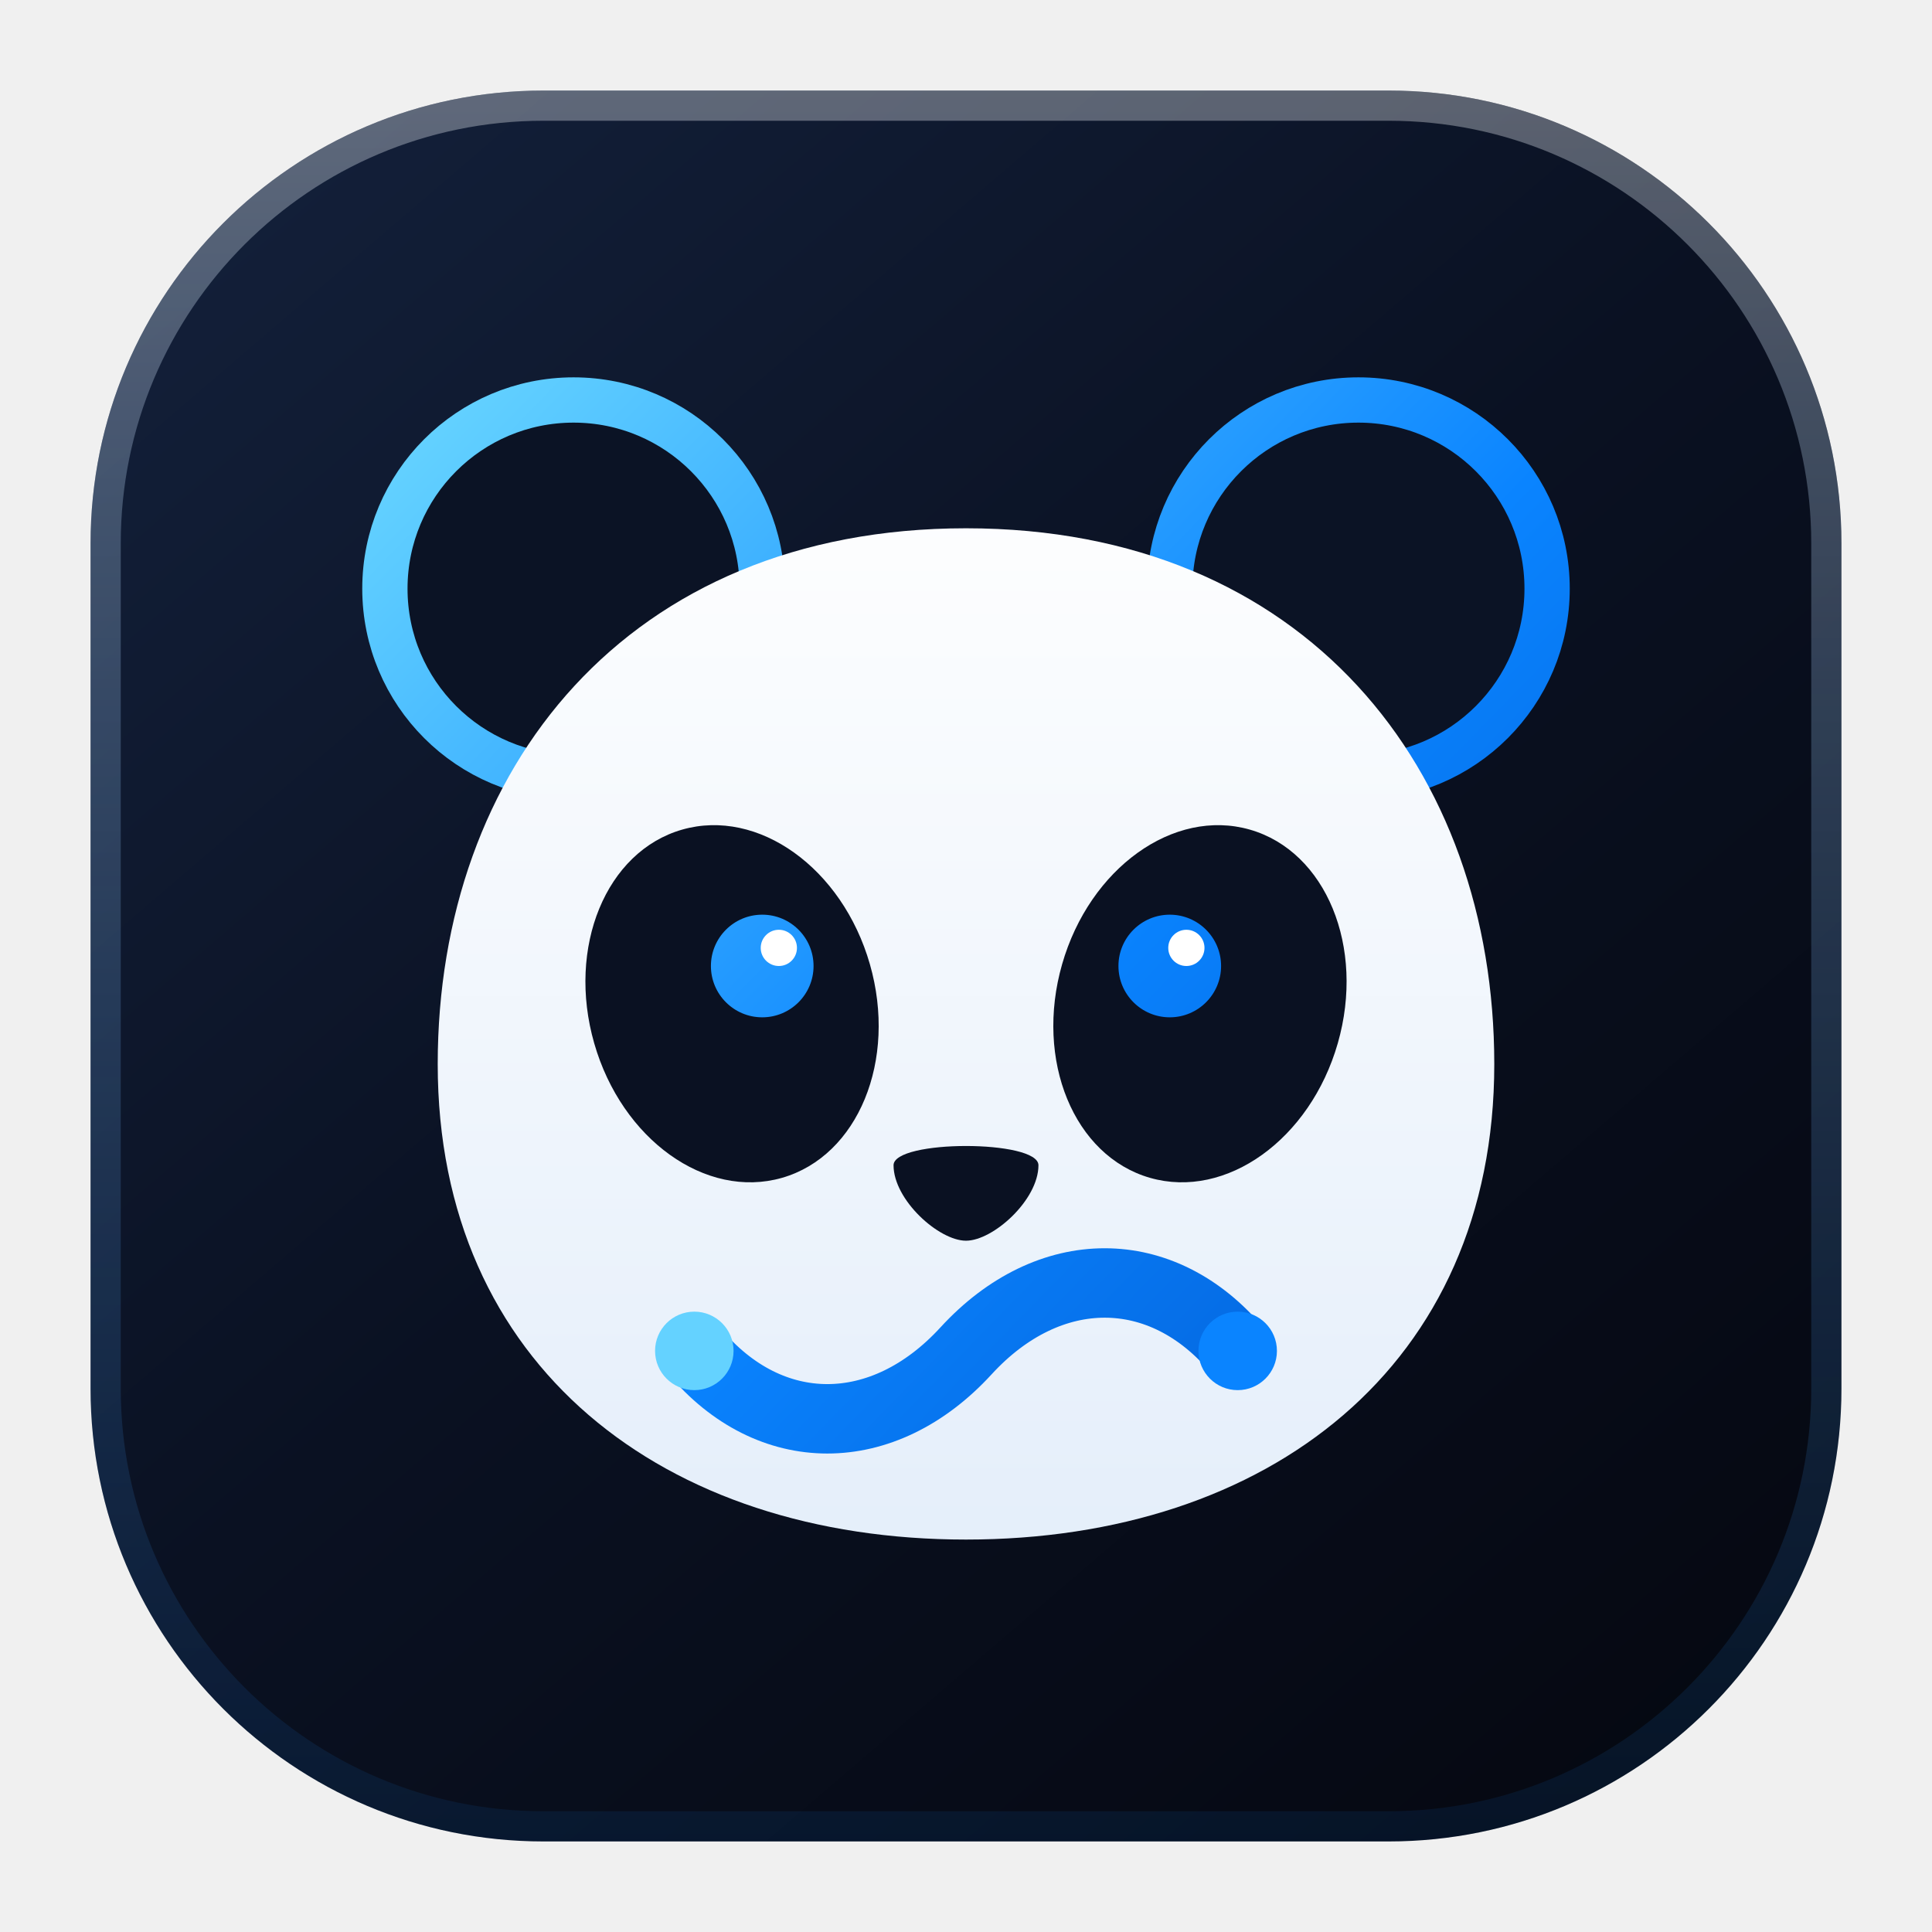
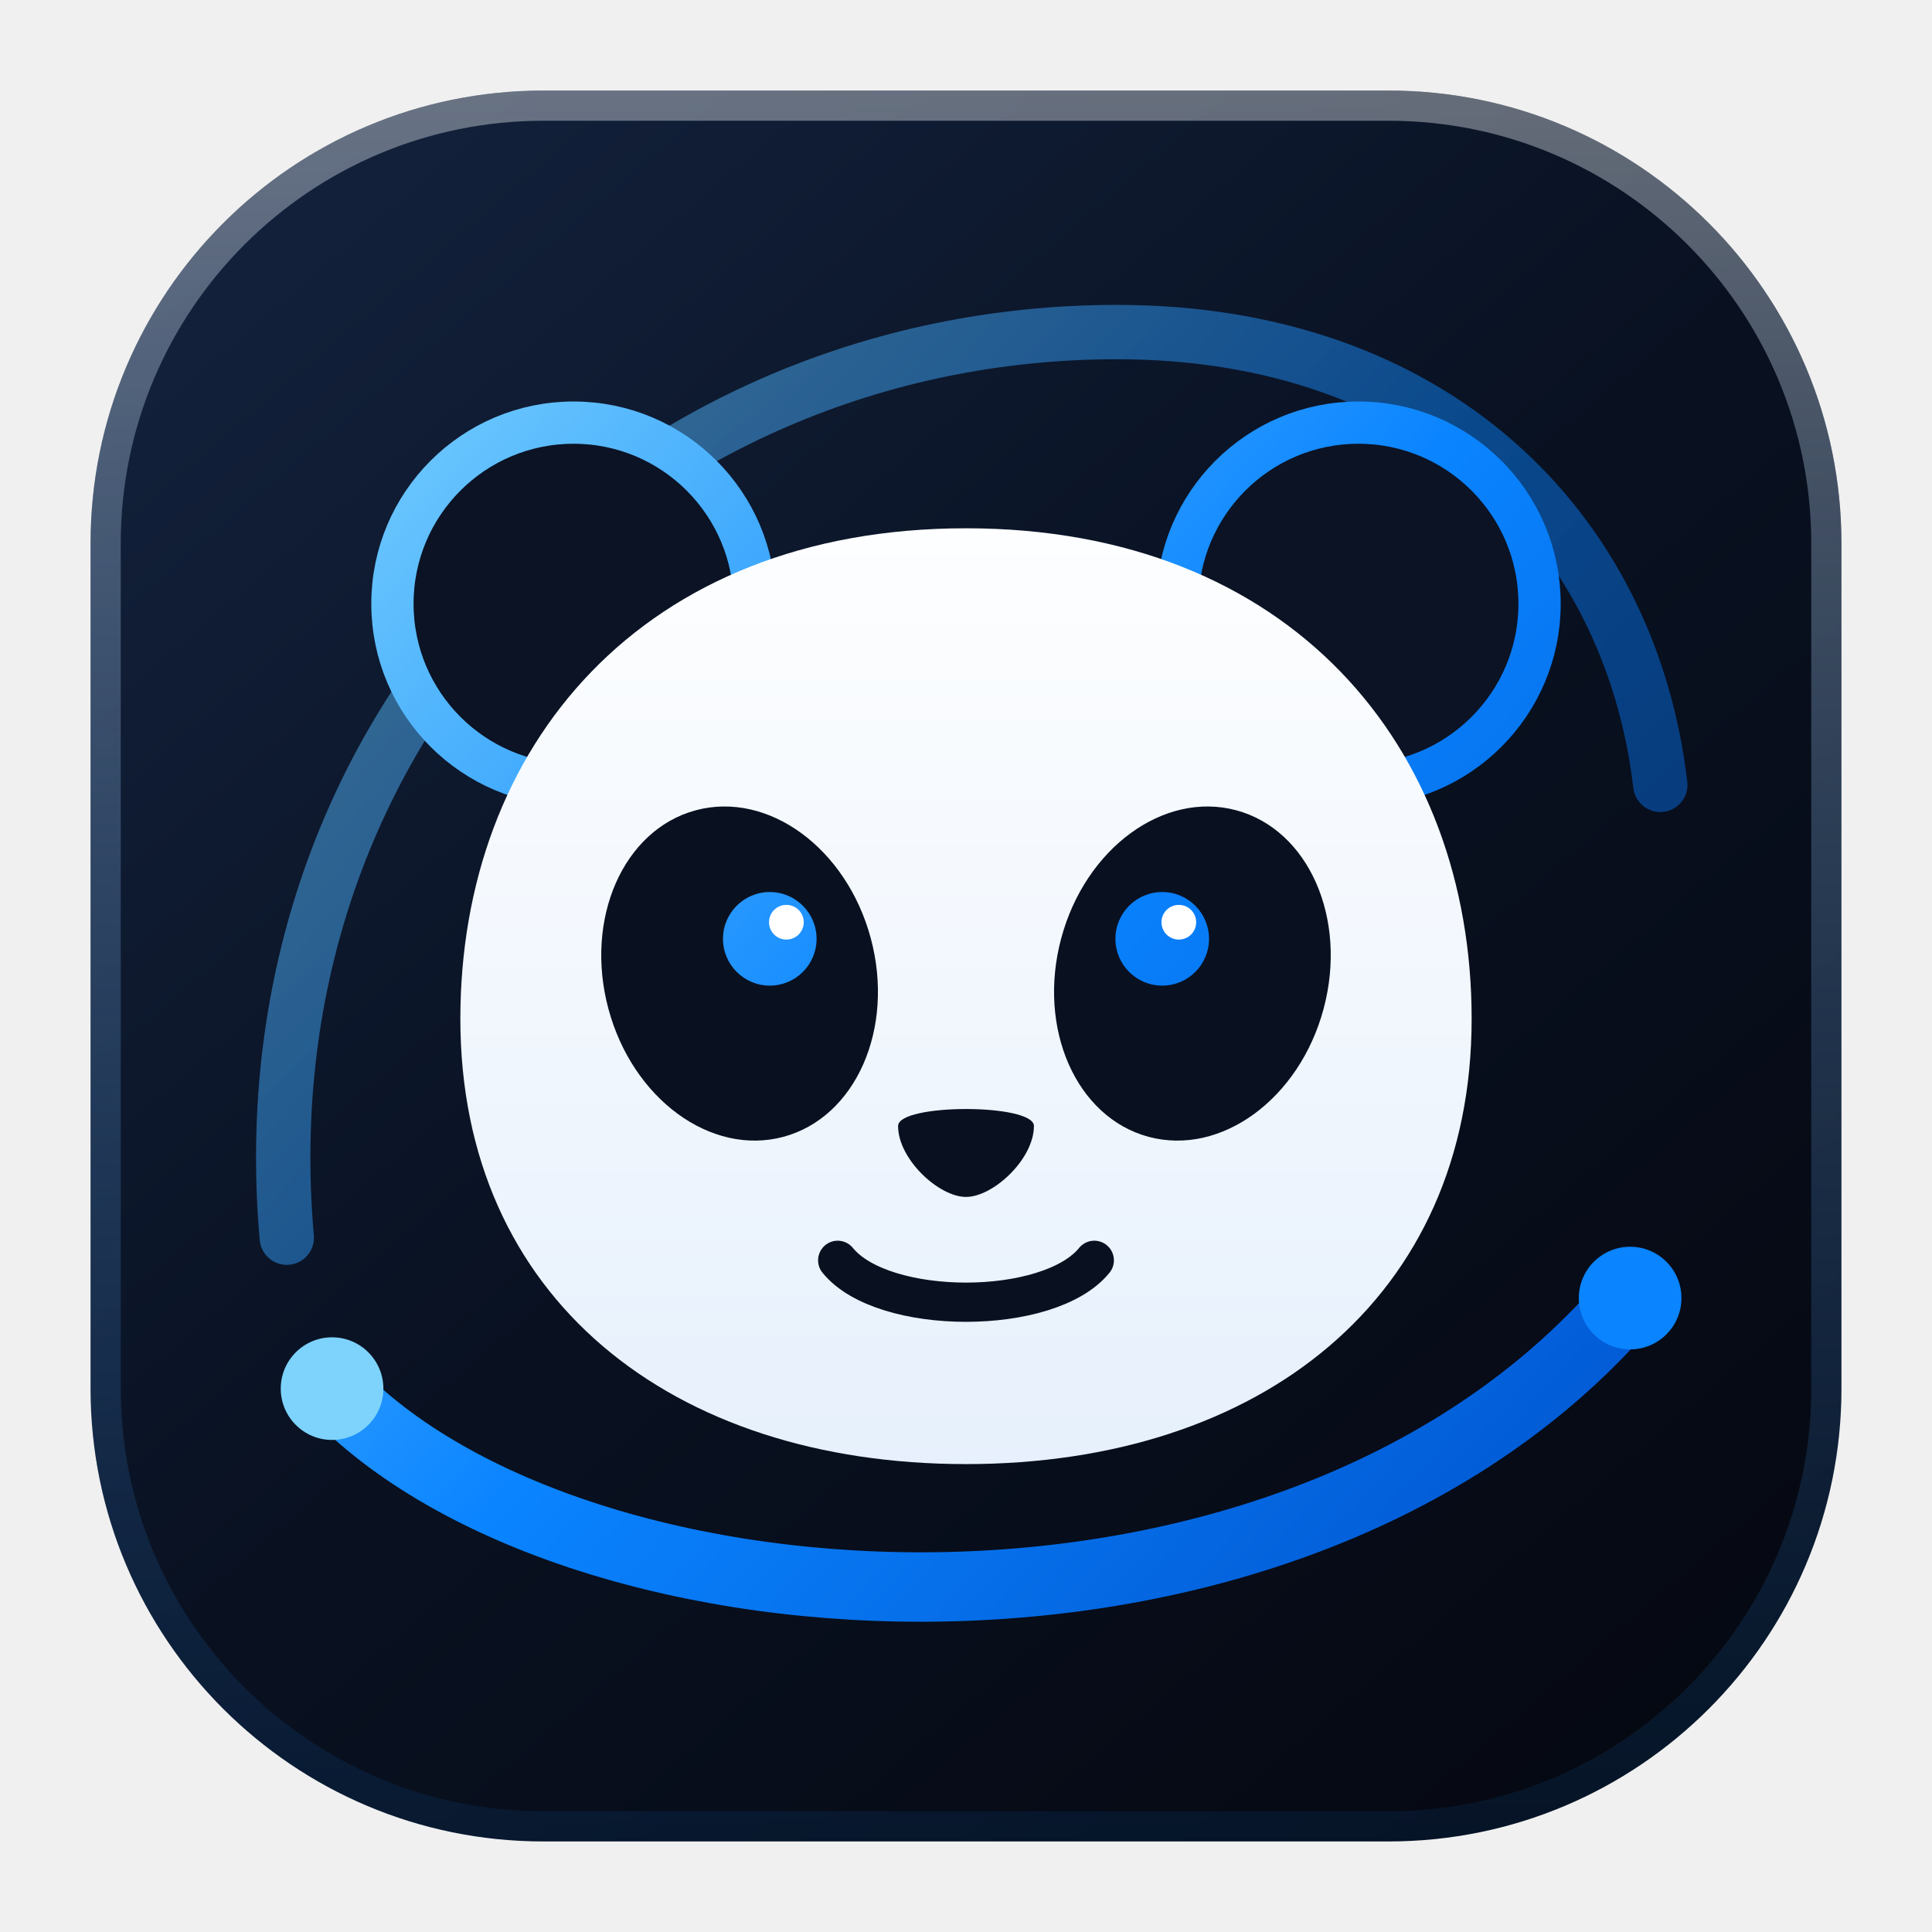
<svg xmlns="http://www.w3.org/2000/svg" viewBox="0 0 128 128" fill="none">
  <defs>
    <linearGradient id="ap-shell" x1="16" y1="8" x2="112" y2="120" gradientUnits="userSpaceOnUse">
-       <stop offset="0%" stop-color="#13203A" />
-       <stop offset="48%" stop-color="#0A1122" />
+       <stop offset="0%" stop-color="#13223D" />
+       <stop offset="50%" stop-color="#091121" />
      <stop offset="100%" stop-color="#050811" />
    </linearGradient>
    <linearGradient id="ap-rim" x1="64" y1="4" x2="64" y2="124" gradientUnits="userSpaceOnUse">
-       <stop offset="0%" stop-color="#FFFFFF" stop-opacity="0.34" />
+       <stop offset="0%" stop-color="#FFFFFF" stop-opacity="0.38" />
      <stop offset="100%" stop-color="#0A84FF" stop-opacity="0.08" />
    </linearGradient>
-     <linearGradient id="ap-pearl" x1="64" y1="28" x2="64" y2="104" gradientUnits="userSpaceOnUse">
+     <linearGradient id="ap-pearl" x1="64" y1="30" x2="64" y2="98" gradientUnits="userSpaceOnUse">
      <stop offset="0%" stop-color="#FFFFFF" />
-       <stop offset="100%" stop-color="#E4EEFA" />
+       <stop offset="100%" stop-color="#E6F0FC" />
    </linearGradient>
-     <linearGradient id="ap-ribbon" x1="26" y1="30" x2="102" y2="104" gradientUnits="userSpaceOnUse">
-       <stop offset="0%" stop-color="#64D2FF" />
-       <stop offset="52%" stop-color="#0A84FF" />
-       <stop offset="100%" stop-color="#0055CC" />
+     <linearGradient id="ap-ribbon" x1="18" y1="24" x2="110" y2="106" gradientUnits="userSpaceOnUse">
+       <stop offset="0%" stop-color="#7DD3FC" />
+       <stop offset="50%" stop-color="#0A84FF" />
+       <stop offset="100%" stop-color="#0052CC" />
    </linearGradient>
  </defs>
  <rect x="6" y="6" width="116" height="116" rx="30" fill="url(#ap-shell)" />
  <rect x="7" y="7" width="114" height="114" rx="29" stroke="url(#ap-rim)" stroke-width="2" />
-   <circle cx="38" cy="39" r="12.5" fill="#0B1325" stroke="url(#ap-ribbon)" stroke-width="3" />
-   <circle cx="90" cy="39" r="12.5" fill="#0B1325" stroke="url(#ap-ribbon)" stroke-width="3" />
-   <path d="M64 35 C 86.5 35, 99 51, 99 70.5 C 99 90.5, 84 102, 64 102 C 44 102, 29 90.5, 29 70.5 C 29 51, 41.5 35, 64 35 Z" fill="url(#ap-pearl)" />
-   <ellipse cx="48.5" cy="66.5" rx="9.5" ry="12" transform="rotate(-16 48.5 66.5)" fill="#0A1122" />
-   <ellipse cx="79.5" cy="66.5" rx="9.5" ry="12" transform="rotate(16 79.5 66.5)" fill="#0A1122" />
-   <circle cx="50.5" cy="64" r="3.4" fill="url(#ap-ribbon)" />
-   <circle cx="77.5" cy="64" r="3.4" fill="url(#ap-ribbon)" />
-   <circle cx="51.6" cy="62.8" r="1.2" fill="#FFFFFF" />
-   <circle cx="78.6" cy="62.8" r="1.2" fill="#FFFFFF" />
-   <path d="M59.2 77.2 C 59.2 75.5, 68.8 75.5, 68.8 77.2 C 68.8 79.5, 65.8 82.2, 64 82.2 C 62.2 82.2, 59.2 79.5, 59.2 77.2 Z" fill="#0A1122" />
-   <path d="M46 89.5 C 51 95.5, 58.5 95.5, 64 89.5 C 69.5 83.5, 77 83.5, 82 89.5" stroke="url(#ap-ribbon)" stroke-width="4.6" stroke-linecap="round" fill="none" />
-   <circle cx="46" cy="89.5" r="2.6" fill="#64D2FF" />
-   <circle cx="82" cy="89.5" r="2.6" fill="#0A84FF" />
+   <path d="M19 82 C 16 48, 42 22, 74 22 C 95 22, 108 35, 110 52" stroke="url(#ap-ribbon)" stroke-width="3.6" stroke-opacity="0.48" stroke-linecap="round" />
+   <circle cx="38" cy="40" r="12" fill="#0B1325" stroke="url(#ap-ribbon)" stroke-width="2.8" />
+   <circle cx="90" cy="40" r="12" fill="#0B1325" stroke="url(#ap-ribbon)" stroke-width="2.8" />
+   <path d="M64 35 C 85.5 35, 97.5 49.5, 97.5 67.5 C 97.5 86, 83.5 97, 64 97 C 44.5 97, 30.5 86, 30.5 67.5 C 30.5 49.5, 42.5 35, 64 35 Z" fill="url(#ap-pearl)" />
+   <ellipse cx="49" cy="64.5" rx="9" ry="11.2" transform="rotate(-15 49 64.5)" fill="#091121" />
+   <ellipse cx="79" cy="64.5" rx="9" ry="11.2" transform="rotate(15 79 64.5)" fill="#091121" />
+   <circle cx="51" cy="62.2" r="3.1" fill="url(#ap-ribbon)" />
+   <circle cx="77" cy="62.2" r="3.1" fill="url(#ap-ribbon)" />
+   <circle cx="52.1" cy="61.1" r="1.15" fill="#FFFFFF" />
+   <circle cx="78.1" cy="61.1" r="1.15" fill="#FFFFFF" />
+   <path d="M59.5 74.6 C 59.5 73.1, 68.5 73.1, 68.5 74.6 C 68.5 76.8, 65.8 79.3, 64 79.3 C 62.2 79.3, 59.5 76.8, 59.5 74.6 Z" fill="#091121" />
+   <path d="M55.5 83.5 C 58.5 87.2, 69.5 87.2, 72.5 83.5" stroke="#091121" stroke-width="2.6" stroke-linecap="round" />
+   <path d="M22 92 C 38 109, 86 112, 108 86" stroke="url(#ap-ribbon)" stroke-width="4.6" stroke-linecap="round" />
+   <circle cx="22" cy="92" r="3.4" fill="#7DD3FC" />
+   <circle cx="108" cy="86" r="3.4" fill="#0A84FF" />
</svg>
